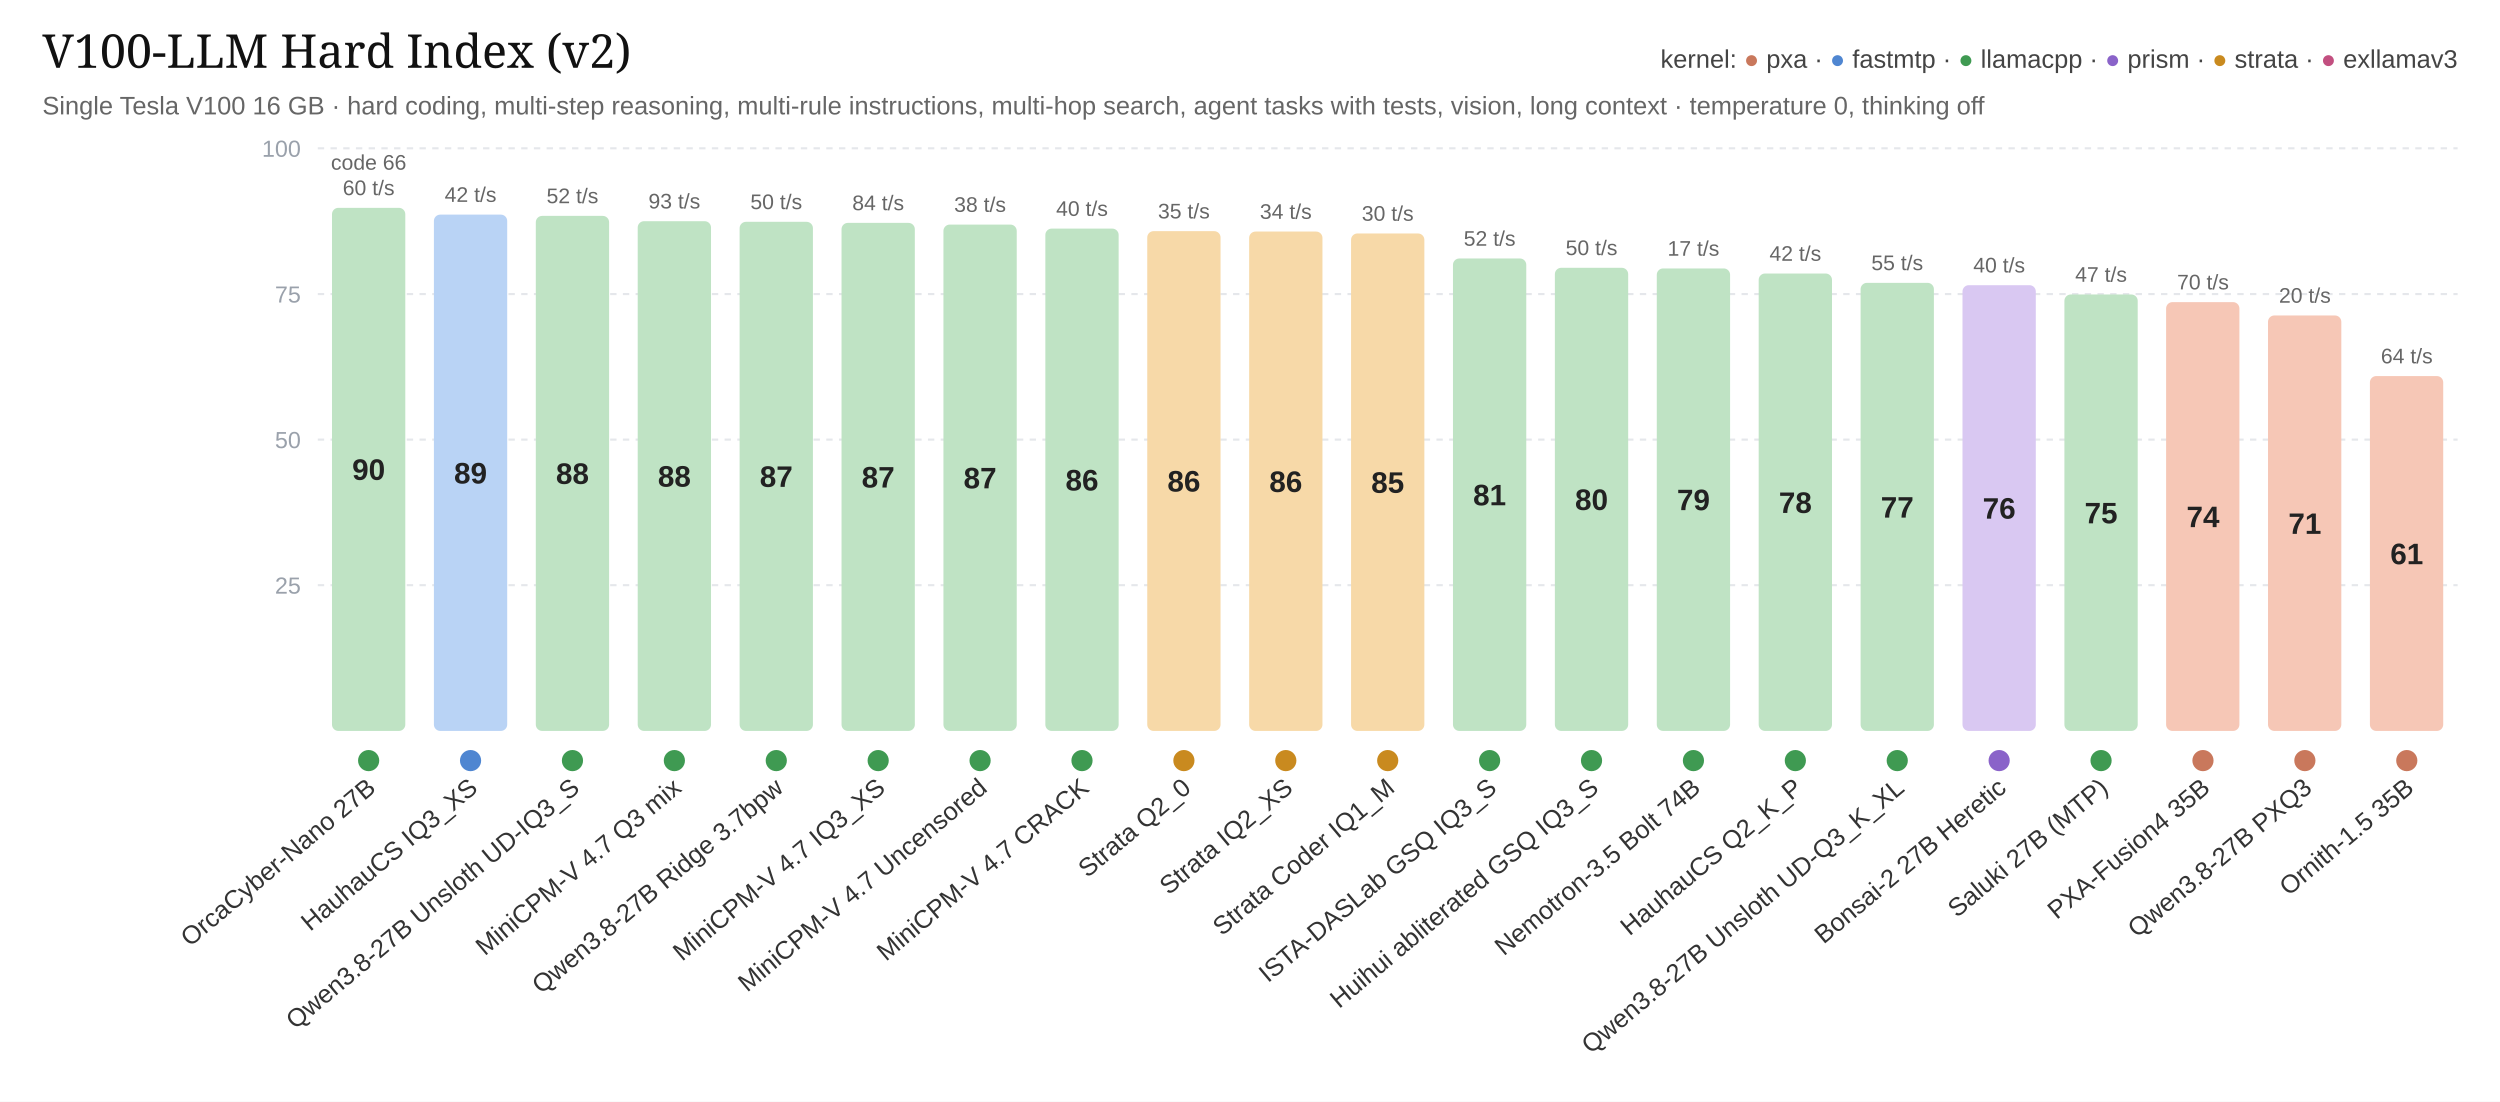
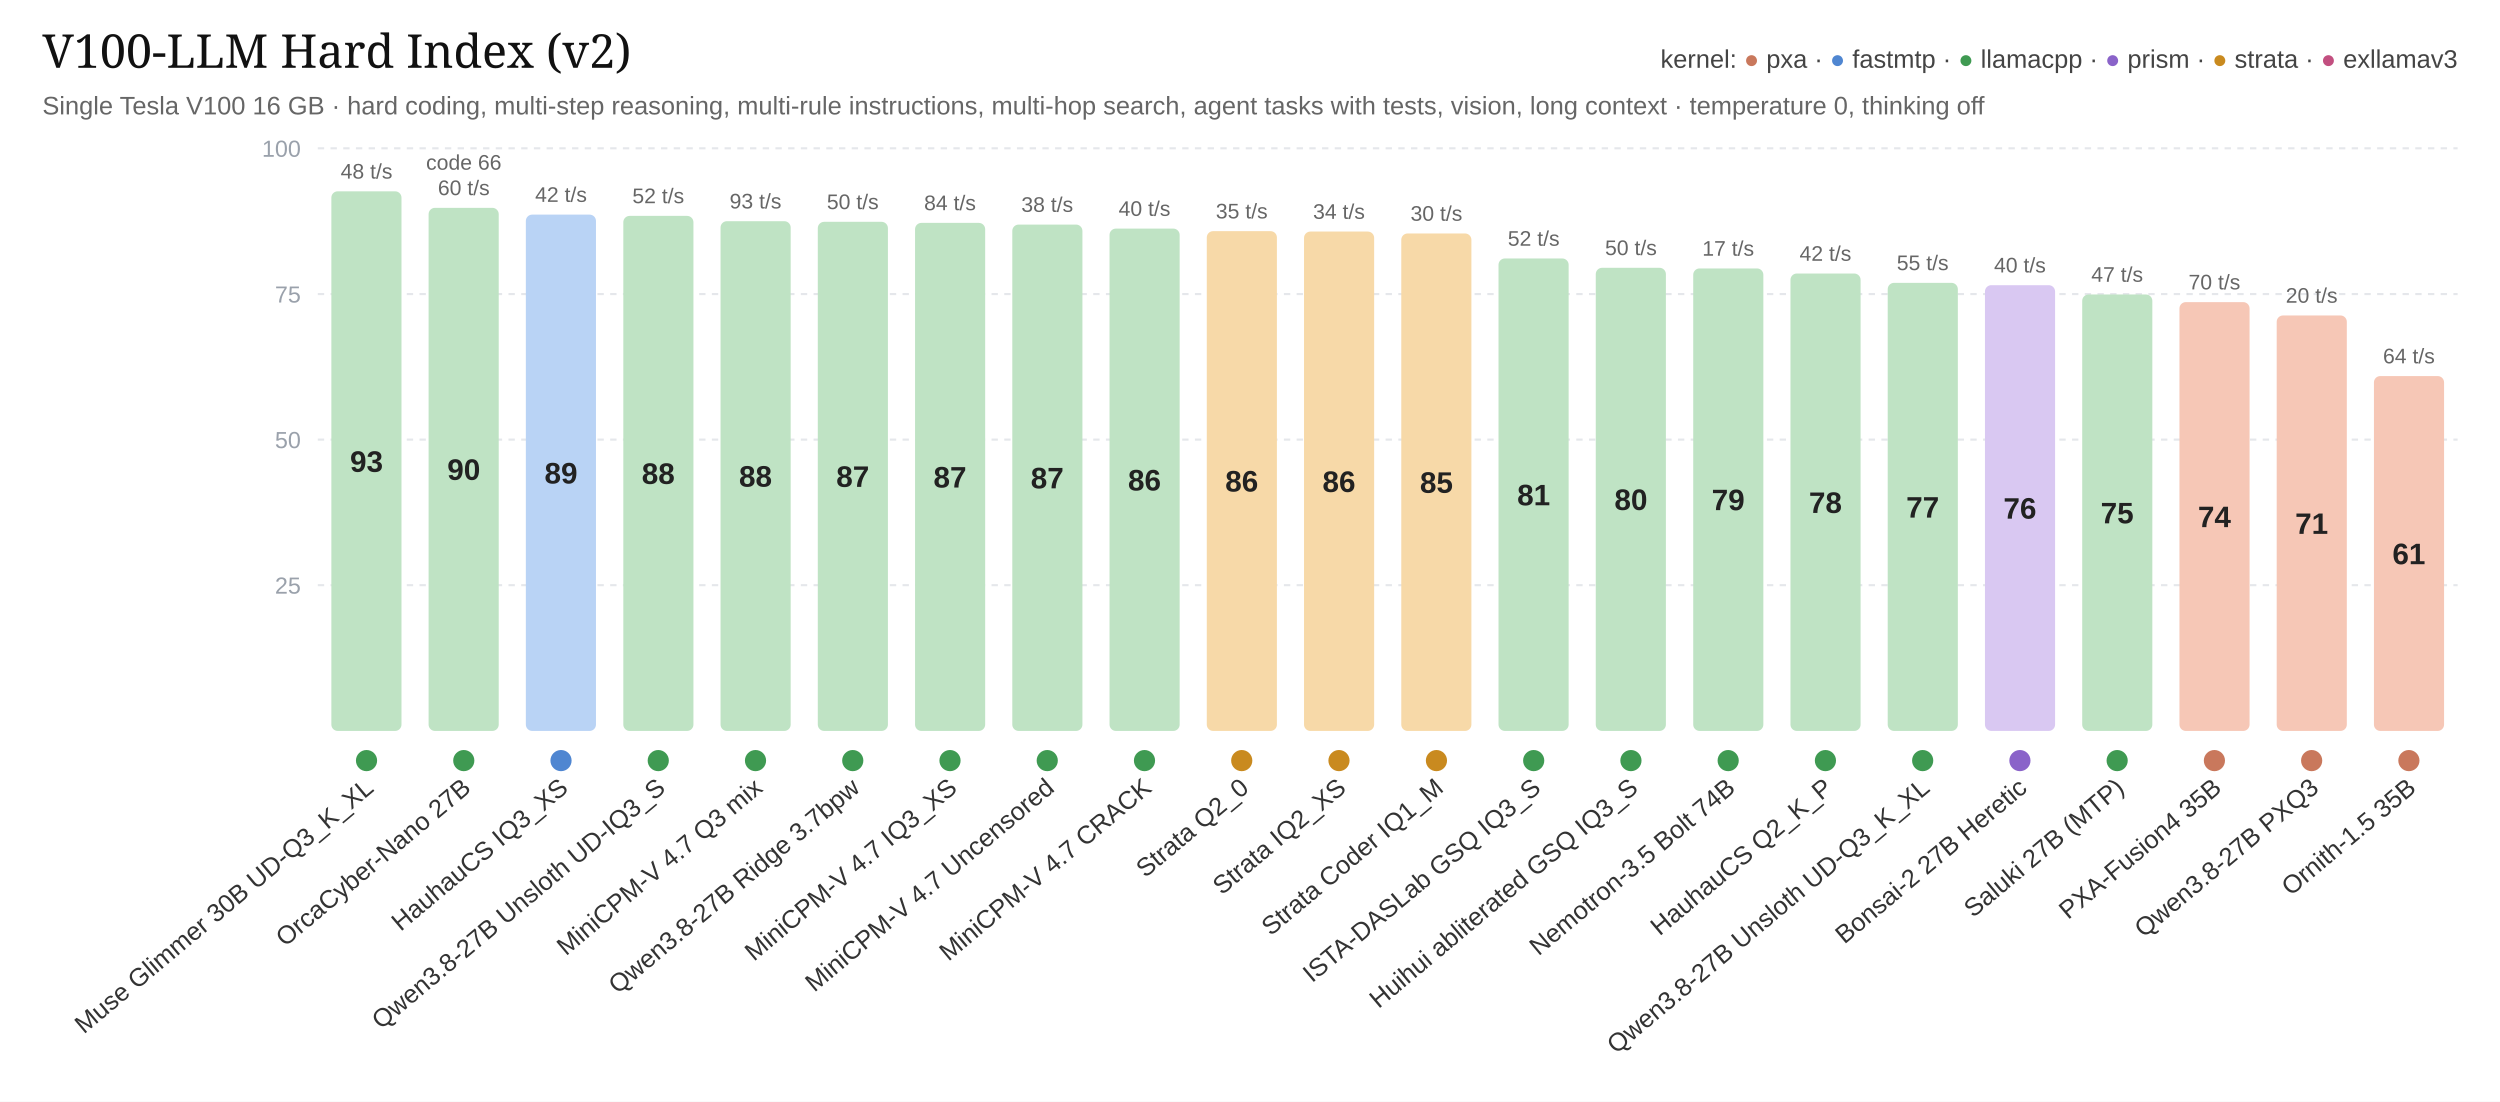
<svg xmlns="http://www.w3.org/2000/svg" viewBox="0 0 1180 520" font-family="Segoe UI, Arial, sans-serif">
  <rect width="1180" height="520" fill="#ffffff" />
  <text x="20" y="32" font-size="22" font-family="Georgia, serif" fill="#111">V100-LLM Hard Index (v2)</text>
  <text x="20" y="54" font-size="12" fill="#666">Single Tesla V100 16 GB · hard coding, multi-step reasoning, multi-rule instructions, multi-hop search, agent tasks with tests, vision, long context · temperature 0, thinking off</text>
  <line x1="150" x2="1160" y1="276.2" y2="276.2" stroke="#e5e7eb" stroke-dasharray="3 3" />
  <text x="142" y="280.2" font-size="11" fill="#9aa1ab" text-anchor="end">25</text>
  <line x1="150" x2="1160" y1="207.5" y2="207.5" stroke="#e5e7eb" stroke-dasharray="3 3" />
  <text x="142" y="211.5" font-size="11" fill="#9aa1ab" text-anchor="end">50</text>
  <line x1="150" x2="1160" y1="138.8" y2="138.8" stroke="#e5e7eb" stroke-dasharray="3 3" />
  <text x="142" y="142.8" font-size="11" fill="#9aa1ab" text-anchor="end">75</text>
  <line x1="150" x2="1160" y1="70.0" y2="70.0" stroke="#e5e7eb" stroke-dasharray="3 3" />
  <text x="142" y="74.0" font-size="11" fill="#9aa1ab" text-anchor="end">100</text>
-   <rect x="156.7" y="98.1" width="34.6" height="246.9" rx="3" fill="#bfe3c4" />
-   <text x="174.0" y="226.5" font-size="14" font-weight="600" fill="#222" text-anchor="middle">90</text>
-   <text x="174.0" y="92.1" font-size="10" fill="#666" text-anchor="middle">60 t/s</text>
-   <text x="174.0" y="80.1" font-size="10" fill="#666" text-anchor="middle">code 66</text>
-   <circle cx="174.0" cy="359" r="5" fill="#3f9a52" />
-   <text transform="translate(178.0,373) rotate(-40)" font-size="12" fill="#333" text-anchor="end">OrcaCyber-Nano 27B</text>
-   <rect x="204.8" y="101.3" width="34.6" height="243.7" rx="3" fill="#b9d3f5" />
-   <text x="222.1" y="228.2" font-size="14" font-weight="600" fill="#222" text-anchor="middle">89</text>
-   <text x="222.1" y="95.3" font-size="10" fill="#666" text-anchor="middle">42 t/s</text>
-   <circle cx="222.1" cy="359" r="5" fill="#4f86d1" />
-   <text transform="translate(226.1,373) rotate(-40)" font-size="12" fill="#333" text-anchor="end">HauhauCS IQ3_XS</text>
-   <rect x="252.9" y="101.9" width="34.6" height="243.1" rx="3" fill="#bfe3c4" />
-   <text x="270.2" y="228.4" font-size="14" font-weight="600" fill="#222" text-anchor="middle">88</text>
-   <text x="270.2" y="95.9" font-size="10" fill="#666" text-anchor="middle">52 t/s</text>
-   <circle cx="270.2" cy="359" r="5" fill="#3f9a52" />
-   <text transform="translate(274.2,373) rotate(-40)" font-size="12" fill="#333" text-anchor="end">Qwen3.8-27B Unsloth UD-IQ3_S</text>
-   <rect x="301.0" y="104.4" width="34.6" height="240.6" rx="3" fill="#bfe3c4" />
-   <text x="318.3" y="229.7" font-size="14" font-weight="600" fill="#222" text-anchor="middle">88</text>
-   <text x="318.3" y="98.4" font-size="10" fill="#666" text-anchor="middle">93 t/s</text>
-   <circle cx="318.3" cy="359" r="5" fill="#3f9a52" />
-   <text transform="translate(322.3,373) rotate(-40)" font-size="12" fill="#333" text-anchor="end">MiniCPM-V 4.7 Q3 mix</text>
-   <rect x="349.1" y="104.7" width="34.6" height="240.3" rx="3" fill="#bfe3c4" />
-   <text x="366.4" y="229.8" font-size="14" font-weight="600" fill="#222" text-anchor="middle">87</text>
-   <text x="366.4" y="98.7" font-size="10" fill="#666" text-anchor="middle">50 t/s</text>
-   <circle cx="366.4" cy="359" r="5" fill="#3f9a52" />
-   <text transform="translate(370.4,373) rotate(-40)" font-size="12" fill="#333" text-anchor="end">Qwen3.8-27B Ridge 3.7bpw</text>
-   <rect x="397.2" y="105.2" width="34.6" height="239.8" rx="3" fill="#bfe3c4" />
-   <text x="414.5" y="230.1" font-size="14" font-weight="600" fill="#222" text-anchor="middle">87</text>
-   <text x="414.5" y="99.2" font-size="10" fill="#666" text-anchor="middle">84 t/s</text>
-   <circle cx="414.5" cy="359" r="5" fill="#3f9a52" />
-   <text transform="translate(418.5,373) rotate(-40)" font-size="12" fill="#333" text-anchor="end">MiniCPM-V 4.7 IQ3_XS</text>
-   <rect x="445.3" y="106.0" width="34.6" height="239.0" rx="3" fill="#bfe3c4" />
-   <text x="462.6" y="230.5" font-size="14" font-weight="600" fill="#222" text-anchor="middle">87</text>
-   <text x="462.6" y="100.0" font-size="10" fill="#666" text-anchor="middle">38 t/s</text>
-   <circle cx="462.6" cy="359" r="5" fill="#3f9a52" />
-   <text transform="translate(466.6,373) rotate(-40)" font-size="12" fill="#333" text-anchor="end">MiniCPM-V 4.7 Uncensored</text>
-   <rect x="493.4" y="107.9" width="34.6" height="237.1" rx="3" fill="#bfe3c4" />
-   <text x="510.7" y="231.5" font-size="14" font-weight="600" fill="#222" text-anchor="middle">86</text>
-   <text x="510.7" y="101.9" font-size="10" fill="#666" text-anchor="middle">40 t/s</text>
-   <circle cx="510.7" cy="359" r="5" fill="#3f9a52" />
-   <text transform="translate(514.7,373) rotate(-40)" font-size="12" fill="#333" text-anchor="end">MiniCPM-V 4.7 CRACK</text>
-   <rect x="541.5" y="109.1" width="34.6" height="235.9" rx="3" fill="#f7d9a8" />
-   <text x="558.8" y="232.0" font-size="14" font-weight="600" fill="#222" text-anchor="middle">86</text>
-   <text x="558.8" y="103.1" font-size="10" fill="#666" text-anchor="middle">35 t/s</text>
-   <circle cx="558.8" cy="359" r="5" fill="#c98a1f" />
-   <text transform="translate(562.8,373) rotate(-40)" font-size="12" fill="#333" text-anchor="end">Strata Q2_0</text>
-   <rect x="589.6" y="109.3" width="34.6" height="235.7" rx="3" fill="#f7d9a8" />
-   <text x="606.9" y="232.2" font-size="14" font-weight="600" fill="#222" text-anchor="middle">86</text>
-   <text x="606.9" y="103.3" font-size="10" fill="#666" text-anchor="middle">34 t/s</text>
-   <circle cx="606.9" cy="359" r="5" fill="#c98a1f" />
-   <text transform="translate(610.9,373) rotate(-40)" font-size="12" fill="#333" text-anchor="end">Strata IQ2_XS</text>
-   <rect x="637.7" y="110.2" width="34.6" height="234.8" rx="3" fill="#f7d9a8" />
-   <text x="655.0" y="232.6" font-size="14" font-weight="600" fill="#222" text-anchor="middle">85</text>
-   <text x="655.0" y="104.2" font-size="10" fill="#666" text-anchor="middle">30 t/s</text>
-   <circle cx="655.0" cy="359" r="5" fill="#c98a1f" />
-   <text transform="translate(659.0,373) rotate(-40)" font-size="12" fill="#333" text-anchor="end">Strata Coder IQ1_M</text>
-   <rect x="685.8" y="122.0" width="34.6" height="223.0" rx="3" fill="#bfe3c4" />
-   <text x="703.1" y="238.5" font-size="14" font-weight="600" fill="#222" text-anchor="middle">81</text>
-   <text x="703.1" y="116.0" font-size="10" fill="#666" text-anchor="middle">52 t/s</text>
-   <circle cx="703.1" cy="359" r="5" fill="#3f9a52" />
-   <text transform="translate(707.1,373) rotate(-40)" font-size="12" fill="#333" text-anchor="end">ISTA-DASLab GSQ IQ3_S</text>
-   <rect x="733.9" y="126.4" width="34.6" height="218.6" rx="3" fill="#bfe3c4" />
-   <text x="751.2" y="240.7" font-size="14" font-weight="600" fill="#222" text-anchor="middle">80</text>
-   <text x="751.2" y="120.4" font-size="10" fill="#666" text-anchor="middle">50 t/s</text>
-   <circle cx="751.2" cy="359" r="5" fill="#3f9a52" />
-   <text transform="translate(755.2,373) rotate(-40)" font-size="12" fill="#333" text-anchor="end">Huihui abliterated GSQ IQ3_S</text>
-   <rect x="782.0" y="126.7" width="34.6" height="218.3" rx="3" fill="#bfe3c4" />
-   <text x="799.3" y="240.8" font-size="14" font-weight="600" fill="#222" text-anchor="middle">79</text>
-   <text x="799.3" y="120.7" font-size="10" fill="#666" text-anchor="middle">17 t/s</text>
-   <circle cx="799.3" cy="359" r="5" fill="#3f9a52" />
-   <text transform="translate(803.3,373) rotate(-40)" font-size="12" fill="#333" text-anchor="end">Nemotron-3.5 Bolt 74B</text>
-   <rect x="830.1" y="129.1" width="34.6" height="215.9" rx="3" fill="#bfe3c4" />
-   <text x="847.4" y="242.1" font-size="14" font-weight="600" fill="#222" text-anchor="middle">78</text>
-   <text x="847.4" y="123.1" font-size="10" fill="#666" text-anchor="middle">42 t/s</text>
-   <circle cx="847.4" cy="359" r="5" fill="#3f9a52" />
-   <text transform="translate(851.4,373) rotate(-40)" font-size="12" fill="#333" text-anchor="end">HauhauCS Q2_K_P</text>
-   <rect x="878.2" y="133.5" width="34.6" height="211.5" rx="3" fill="#bfe3c4" />
-   <text x="895.5" y="244.3" font-size="14" font-weight="600" fill="#222" text-anchor="middle">77</text>
-   <text x="895.5" y="127.5" font-size="10" fill="#666" text-anchor="middle">55 t/s</text>
-   <circle cx="895.5" cy="359" r="5" fill="#3f9a52" />
-   <text transform="translate(899.5,373) rotate(-40)" font-size="12" fill="#333" text-anchor="end">Qwen3.8-27B Unsloth UD-Q3_K_XL</text>
-   <rect x="926.3" y="134.6" width="34.6" height="210.4" rx="3" fill="#d9c8f2" />
-   <text x="943.6" y="244.8" font-size="14" font-weight="600" fill="#222" text-anchor="middle">76</text>
-   <text x="943.6" y="128.6" font-size="10" fill="#666" text-anchor="middle">40 t/s</text>
-   <circle cx="943.6" cy="359" r="5" fill="#8a63c9" />
-   <text transform="translate(947.6,373) rotate(-40)" font-size="12" fill="#333" text-anchor="end">Bonsai-2 27B Heretic</text>
-   <rect x="974.4" y="139.0" width="34.6" height="206.0" rx="3" fill="#bfe3c4" />
-   <text x="991.7" y="247.0" font-size="14" font-weight="600" fill="#222" text-anchor="middle">75</text>
-   <text x="991.7" y="133.0" font-size="10" fill="#666" text-anchor="middle">47 t/s</text>
-   <circle cx="991.7" cy="359" r="5" fill="#3f9a52" />
-   <text transform="translate(995.7,373) rotate(-40)" font-size="12" fill="#333" text-anchor="end">Saluki 27B (MTP)</text>
-   <rect x="1022.4" y="142.6" width="34.6" height="202.4" rx="3" fill="#f6c7b6" />
-   <text x="1039.8" y="248.8" font-size="14" font-weight="600" fill="#222" text-anchor="middle">74</text>
-   <text x="1039.8" y="136.6" font-size="10" fill="#666" text-anchor="middle">70 t/s</text>
-   <circle cx="1039.8" cy="359" r="5" fill="#c9785c" />
-   <text transform="translate(1043.8,373) rotate(-40)" font-size="12" fill="#333" text-anchor="end">PXA-Fusion4 35B</text>
-   <rect x="1070.5" y="148.9" width="34.6" height="196.1" rx="3" fill="#f6c7b6" />
-   <text x="1087.9" y="252.0" font-size="14" font-weight="600" fill="#222" text-anchor="middle">71</text>
-   <text x="1087.9" y="142.9" font-size="10" fill="#666" text-anchor="middle">20 t/s</text>
-   <circle cx="1087.9" cy="359" r="5" fill="#c9785c" />
-   <text transform="translate(1091.9,373) rotate(-40)" font-size="12" fill="#333" text-anchor="end">Qwen3.8-27B PXQ3</text>
-   <rect x="1118.6" y="177.5" width="34.6" height="167.5" rx="3" fill="#f6c7b6" />
-   <text x="1136.0" y="266.3" font-size="14" font-weight="600" fill="#222" text-anchor="middle">61</text>
-   <text x="1136.0" y="171.5" font-size="10" fill="#666" text-anchor="middle">64 t/s</text>
-   <circle cx="1136.0" cy="359" r="5" fill="#c9785c" />
-   <text transform="translate(1140.0,373) rotate(-40)" font-size="12" fill="#333" text-anchor="end">Ornith-1.5 35B</text>
+   <rect x="156.4" y="90.3" width="33.1" height="254.7" rx="3" fill="#bfe3c4" />
+   <text x="173.0" y="222.7" font-size="14" font-weight="600" fill="#222" text-anchor="middle">93</text>
+   <text x="173.0" y="84.3" font-size="10" fill="#666" text-anchor="middle">48 t/s</text>
+   <circle cx="173.0" cy="359" r="5" fill="#3f9a52" />
+   <text transform="translate(177.0,373) rotate(-40)" font-size="12" fill="#333" text-anchor="end">Muse Glimmer 30B UD-Q3_K_XL</text>
+   <rect x="202.3" y="98.1" width="33.1" height="246.9" rx="3" fill="#bfe3c4" />
+   <text x="218.9" y="226.5" font-size="14" font-weight="600" fill="#222" text-anchor="middle">90</text>
+   <text x="218.9" y="92.1" font-size="10" fill="#666" text-anchor="middle">60 t/s</text>
+   <text x="218.9" y="80.1" font-size="10" fill="#666" text-anchor="middle">code 66</text>
+   <circle cx="218.9" cy="359" r="5" fill="#3f9a52" />
+   <text transform="translate(222.9,373) rotate(-40)" font-size="12" fill="#333" text-anchor="end">OrcaCyber-Nano 27B</text>
+   <rect x="248.2" y="101.3" width="33.1" height="243.7" rx="3" fill="#b9d3f5" />
+   <text x="264.8" y="228.2" font-size="14" font-weight="600" fill="#222" text-anchor="middle">89</text>
+   <text x="264.8" y="95.3" font-size="10" fill="#666" text-anchor="middle">42 t/s</text>
+   <circle cx="264.8" cy="359" r="5" fill="#4f86d1" />
+   <text transform="translate(268.8,373) rotate(-40)" font-size="12" fill="#333" text-anchor="end">HauhauCS IQ3_XS</text>
+   <rect x="294.2" y="101.9" width="33.1" height="243.1" rx="3" fill="#bfe3c4" />
+   <text x="310.7" y="228.4" font-size="14" font-weight="600" fill="#222" text-anchor="middle">88</text>
+   <text x="310.7" y="95.9" font-size="10" fill="#666" text-anchor="middle">52 t/s</text>
+   <circle cx="310.7" cy="359" r="5" fill="#3f9a52" />
+   <text transform="translate(314.7,373) rotate(-40)" font-size="12" fill="#333" text-anchor="end">Qwen3.8-27B Unsloth UD-IQ3_S</text>
+   <rect x="340.1" y="104.4" width="33.1" height="240.6" rx="3" fill="#bfe3c4" />
+   <text x="356.6" y="229.7" font-size="14" font-weight="600" fill="#222" text-anchor="middle">88</text>
+   <text x="356.6" y="98.4" font-size="10" fill="#666" text-anchor="middle">93 t/s</text>
+   <circle cx="356.6" cy="359" r="5" fill="#3f9a52" />
+   <text transform="translate(360.6,373) rotate(-40)" font-size="12" fill="#333" text-anchor="end">MiniCPM-V 4.7 Q3 mix</text>
+   <rect x="386.0" y="104.7" width="33.1" height="240.3" rx="3" fill="#bfe3c4" />
+   <text x="402.5" y="229.8" font-size="14" font-weight="600" fill="#222" text-anchor="middle">87</text>
+   <text x="402.5" y="98.7" font-size="10" fill="#666" text-anchor="middle">50 t/s</text>
+   <circle cx="402.5" cy="359" r="5" fill="#3f9a52" />
+   <text transform="translate(406.5,373) rotate(-40)" font-size="12" fill="#333" text-anchor="end">Qwen3.8-27B Ridge 3.7bpw</text>
+   <rect x="431.9" y="105.2" width="33.1" height="239.8" rx="3" fill="#bfe3c4" />
+   <text x="448.4" y="230.1" font-size="14" font-weight="600" fill="#222" text-anchor="middle">87</text>
+   <text x="448.4" y="99.2" font-size="10" fill="#666" text-anchor="middle">84 t/s</text>
+   <circle cx="448.4" cy="359" r="5" fill="#3f9a52" />
+   <text transform="translate(452.4,373) rotate(-40)" font-size="12" fill="#333" text-anchor="end">MiniCPM-V 4.7 IQ3_XS</text>
+   <rect x="477.8" y="106.0" width="33.1" height="239.0" rx="3" fill="#bfe3c4" />
+   <text x="494.3" y="230.5" font-size="14" font-weight="600" fill="#222" text-anchor="middle">87</text>
+   <text x="494.3" y="100.0" font-size="10" fill="#666" text-anchor="middle">38 t/s</text>
+   <circle cx="494.3" cy="359" r="5" fill="#3f9a52" />
+   <text transform="translate(498.3,373) rotate(-40)" font-size="12" fill="#333" text-anchor="end">MiniCPM-V 4.7 Uncensored</text>
+   <rect x="523.7" y="107.9" width="33.1" height="237.1" rx="3" fill="#bfe3c4" />
+   <text x="540.2" y="231.5" font-size="14" font-weight="600" fill="#222" text-anchor="middle">86</text>
+   <text x="540.2" y="101.9" font-size="10" fill="#666" text-anchor="middle">40 t/s</text>
+   <circle cx="540.2" cy="359" r="5" fill="#3f9a52" />
+   <text transform="translate(544.2,373) rotate(-40)" font-size="12" fill="#333" text-anchor="end">MiniCPM-V 4.7 CRACK</text>
+   <rect x="569.6" y="109.1" width="33.1" height="235.9" rx="3" fill="#f7d9a8" />
+   <text x="586.1" y="232.0" font-size="14" font-weight="600" fill="#222" text-anchor="middle">86</text>
+   <text x="586.1" y="103.1" font-size="10" fill="#666" text-anchor="middle">35 t/s</text>
+   <circle cx="586.1" cy="359" r="5" fill="#c98a1f" />
+   <text transform="translate(590.1,373) rotate(-40)" font-size="12" fill="#333" text-anchor="end">Strata Q2_0</text>
+   <rect x="615.5" y="109.3" width="33.1" height="235.7" rx="3" fill="#f7d9a8" />
+   <text x="632.0" y="232.2" font-size="14" font-weight="600" fill="#222" text-anchor="middle">86</text>
+   <text x="632.0" y="103.3" font-size="10" fill="#666" text-anchor="middle">34 t/s</text>
+   <circle cx="632.0" cy="359" r="5" fill="#c98a1f" />
+   <text transform="translate(636.0,373) rotate(-40)" font-size="12" fill="#333" text-anchor="end">Strata IQ2_XS</text>
+   <rect x="661.4" y="110.2" width="33.1" height="234.8" rx="3" fill="#f7d9a8" />
+   <text x="678.0" y="232.6" font-size="14" font-weight="600" fill="#222" text-anchor="middle">85</text>
+   <text x="678.0" y="104.2" font-size="10" fill="#666" text-anchor="middle">30 t/s</text>
+   <circle cx="678.0" cy="359" r="5" fill="#c98a1f" />
+   <text transform="translate(682.0,373) rotate(-40)" font-size="12" fill="#333" text-anchor="end">Strata Coder IQ1_M</text>
+   <rect x="707.3" y="122.0" width="33.1" height="223.0" rx="3" fill="#bfe3c4" />
+   <text x="723.9" y="238.5" font-size="14" font-weight="600" fill="#222" text-anchor="middle">81</text>
+   <text x="723.9" y="116.0" font-size="10" fill="#666" text-anchor="middle">52 t/s</text>
+   <circle cx="723.9" cy="359" r="5" fill="#3f9a52" />
+   <text transform="translate(727.9,373) rotate(-40)" font-size="12" fill="#333" text-anchor="end">ISTA-DASLab GSQ IQ3_S</text>
+   <rect x="753.2" y="126.4" width="33.1" height="218.6" rx="3" fill="#bfe3c4" />
+   <text x="769.8" y="240.7" font-size="14" font-weight="600" fill="#222" text-anchor="middle">80</text>
+   <text x="769.8" y="120.4" font-size="10" fill="#666" text-anchor="middle">50 t/s</text>
+   <circle cx="769.8" cy="359" r="5" fill="#3f9a52" />
+   <text transform="translate(773.8,373) rotate(-40)" font-size="12" fill="#333" text-anchor="end">Huihui abliterated GSQ IQ3_S</text>
+   <rect x="799.2" y="126.7" width="33.1" height="218.3" rx="3" fill="#bfe3c4" />
+   <text x="815.7" y="240.8" font-size="14" font-weight="600" fill="#222" text-anchor="middle">79</text>
+   <text x="815.7" y="120.7" font-size="10" fill="#666" text-anchor="middle">17 t/s</text>
+   <circle cx="815.7" cy="359" r="5" fill="#3f9a52" />
+   <text transform="translate(819.7,373) rotate(-40)" font-size="12" fill="#333" text-anchor="end">Nemotron-3.5 Bolt 74B</text>
+   <rect x="845.1" y="129.1" width="33.1" height="215.9" rx="3" fill="#bfe3c4" />
+   <text x="861.6" y="242.1" font-size="14" font-weight="600" fill="#222" text-anchor="middle">78</text>
+   <text x="861.6" y="123.1" font-size="10" fill="#666" text-anchor="middle">42 t/s</text>
+   <circle cx="861.6" cy="359" r="5" fill="#3f9a52" />
+   <text transform="translate(865.6,373) rotate(-40)" font-size="12" fill="#333" text-anchor="end">HauhauCS Q2_K_P</text>
+   <rect x="891.0" y="133.5" width="33.1" height="211.5" rx="3" fill="#bfe3c4" />
+   <text x="907.5" y="244.3" font-size="14" font-weight="600" fill="#222" text-anchor="middle">77</text>
+   <text x="907.5" y="127.5" font-size="10" fill="#666" text-anchor="middle">55 t/s</text>
+   <circle cx="907.5" cy="359" r="5" fill="#3f9a52" />
+   <text transform="translate(911.5,373) rotate(-40)" font-size="12" fill="#333" text-anchor="end">Qwen3.8-27B Unsloth UD-Q3_K_XL</text>
+   <rect x="936.9" y="134.6" width="33.1" height="210.4" rx="3" fill="#d9c8f2" />
+   <text x="953.4" y="244.8" font-size="14" font-weight="600" fill="#222" text-anchor="middle">76</text>
+   <text x="953.4" y="128.6" font-size="10" fill="#666" text-anchor="middle">40 t/s</text>
+   <circle cx="953.4" cy="359" r="5" fill="#8a63c9" />
+   <text transform="translate(957.4,373) rotate(-40)" font-size="12" fill="#333" text-anchor="end">Bonsai-2 27B Heretic</text>
+   <rect x="982.8" y="139.0" width="33.1" height="206.0" rx="3" fill="#bfe3c4" />
+   <text x="999.3" y="247.0" font-size="14" font-weight="600" fill="#222" text-anchor="middle">75</text>
+   <text x="999.3" y="133.0" font-size="10" fill="#666" text-anchor="middle">47 t/s</text>
+   <circle cx="999.3" cy="359" r="5" fill="#3f9a52" />
+   <text transform="translate(1003.3,373) rotate(-40)" font-size="12" fill="#333" text-anchor="end">Saluki 27B (MTP)</text>
+   <rect x="1028.7" y="142.6" width="33.1" height="202.4" rx="3" fill="#f6c7b6" />
+   <text x="1045.2" y="248.8" font-size="14" font-weight="600" fill="#222" text-anchor="middle">74</text>
+   <text x="1045.2" y="136.6" font-size="10" fill="#666" text-anchor="middle">70 t/s</text>
+   <circle cx="1045.2" cy="359" r="5" fill="#c9785c" />
+   <text transform="translate(1049.2,373) rotate(-40)" font-size="12" fill="#333" text-anchor="end">PXA-Fusion4 35B</text>
+   <rect x="1074.6" y="148.9" width="33.1" height="196.1" rx="3" fill="#f6c7b6" />
+   <text x="1091.1" y="252.0" font-size="14" font-weight="600" fill="#222" text-anchor="middle">71</text>
+   <text x="1091.1" y="142.9" font-size="10" fill="#666" text-anchor="middle">20 t/s</text>
+   <circle cx="1091.1" cy="359" r="5" fill="#c9785c" />
+   <text transform="translate(1095.1,373) rotate(-40)" font-size="12" fill="#333" text-anchor="end">Qwen3.8-27B PXQ3</text>
+   <rect x="1120.5" y="177.5" width="33.1" height="167.5" rx="3" fill="#f6c7b6" />
+   <text x="1137.0" y="266.3" font-size="14" font-weight="600" fill="#222" text-anchor="middle">61</text>
+   <text x="1137.0" y="171.5" font-size="10" fill="#666" text-anchor="middle">64 t/s</text>
+   <circle cx="1137.0" cy="359" r="5" fill="#c9785c" />
+   <text transform="translate(1141.0,373) rotate(-40)" font-size="12" fill="#333" text-anchor="end">Ornith-1.5 35B</text>
  <circle cx="1065" cy="42" r="0" />
  <circle cx="1065" cy="42" r="0" />
  <circle cx="1065" cy="42" r="0" />
  <circle cx="1065" cy="42" r="0" />
  <circle cx="1065" cy="42" r="0" />
  <circle cx="1065" cy="42" r="0" />
  <text x="1160" y="32" font-size="12" fill="#444" text-anchor="end">kernel: <tspan fill="#c9785c">●</tspan> pxa · <tspan fill="#4f86d1">●</tspan> fastmtp · <tspan fill="#3f9a52">●</tspan> llamacpp · <tspan fill="#8a63c9">●</tspan> prism · <tspan fill="#c98a1f">●</tspan> strata · <tspan fill="#c24f80">●</tspan> exllamav3</text>
</svg>
